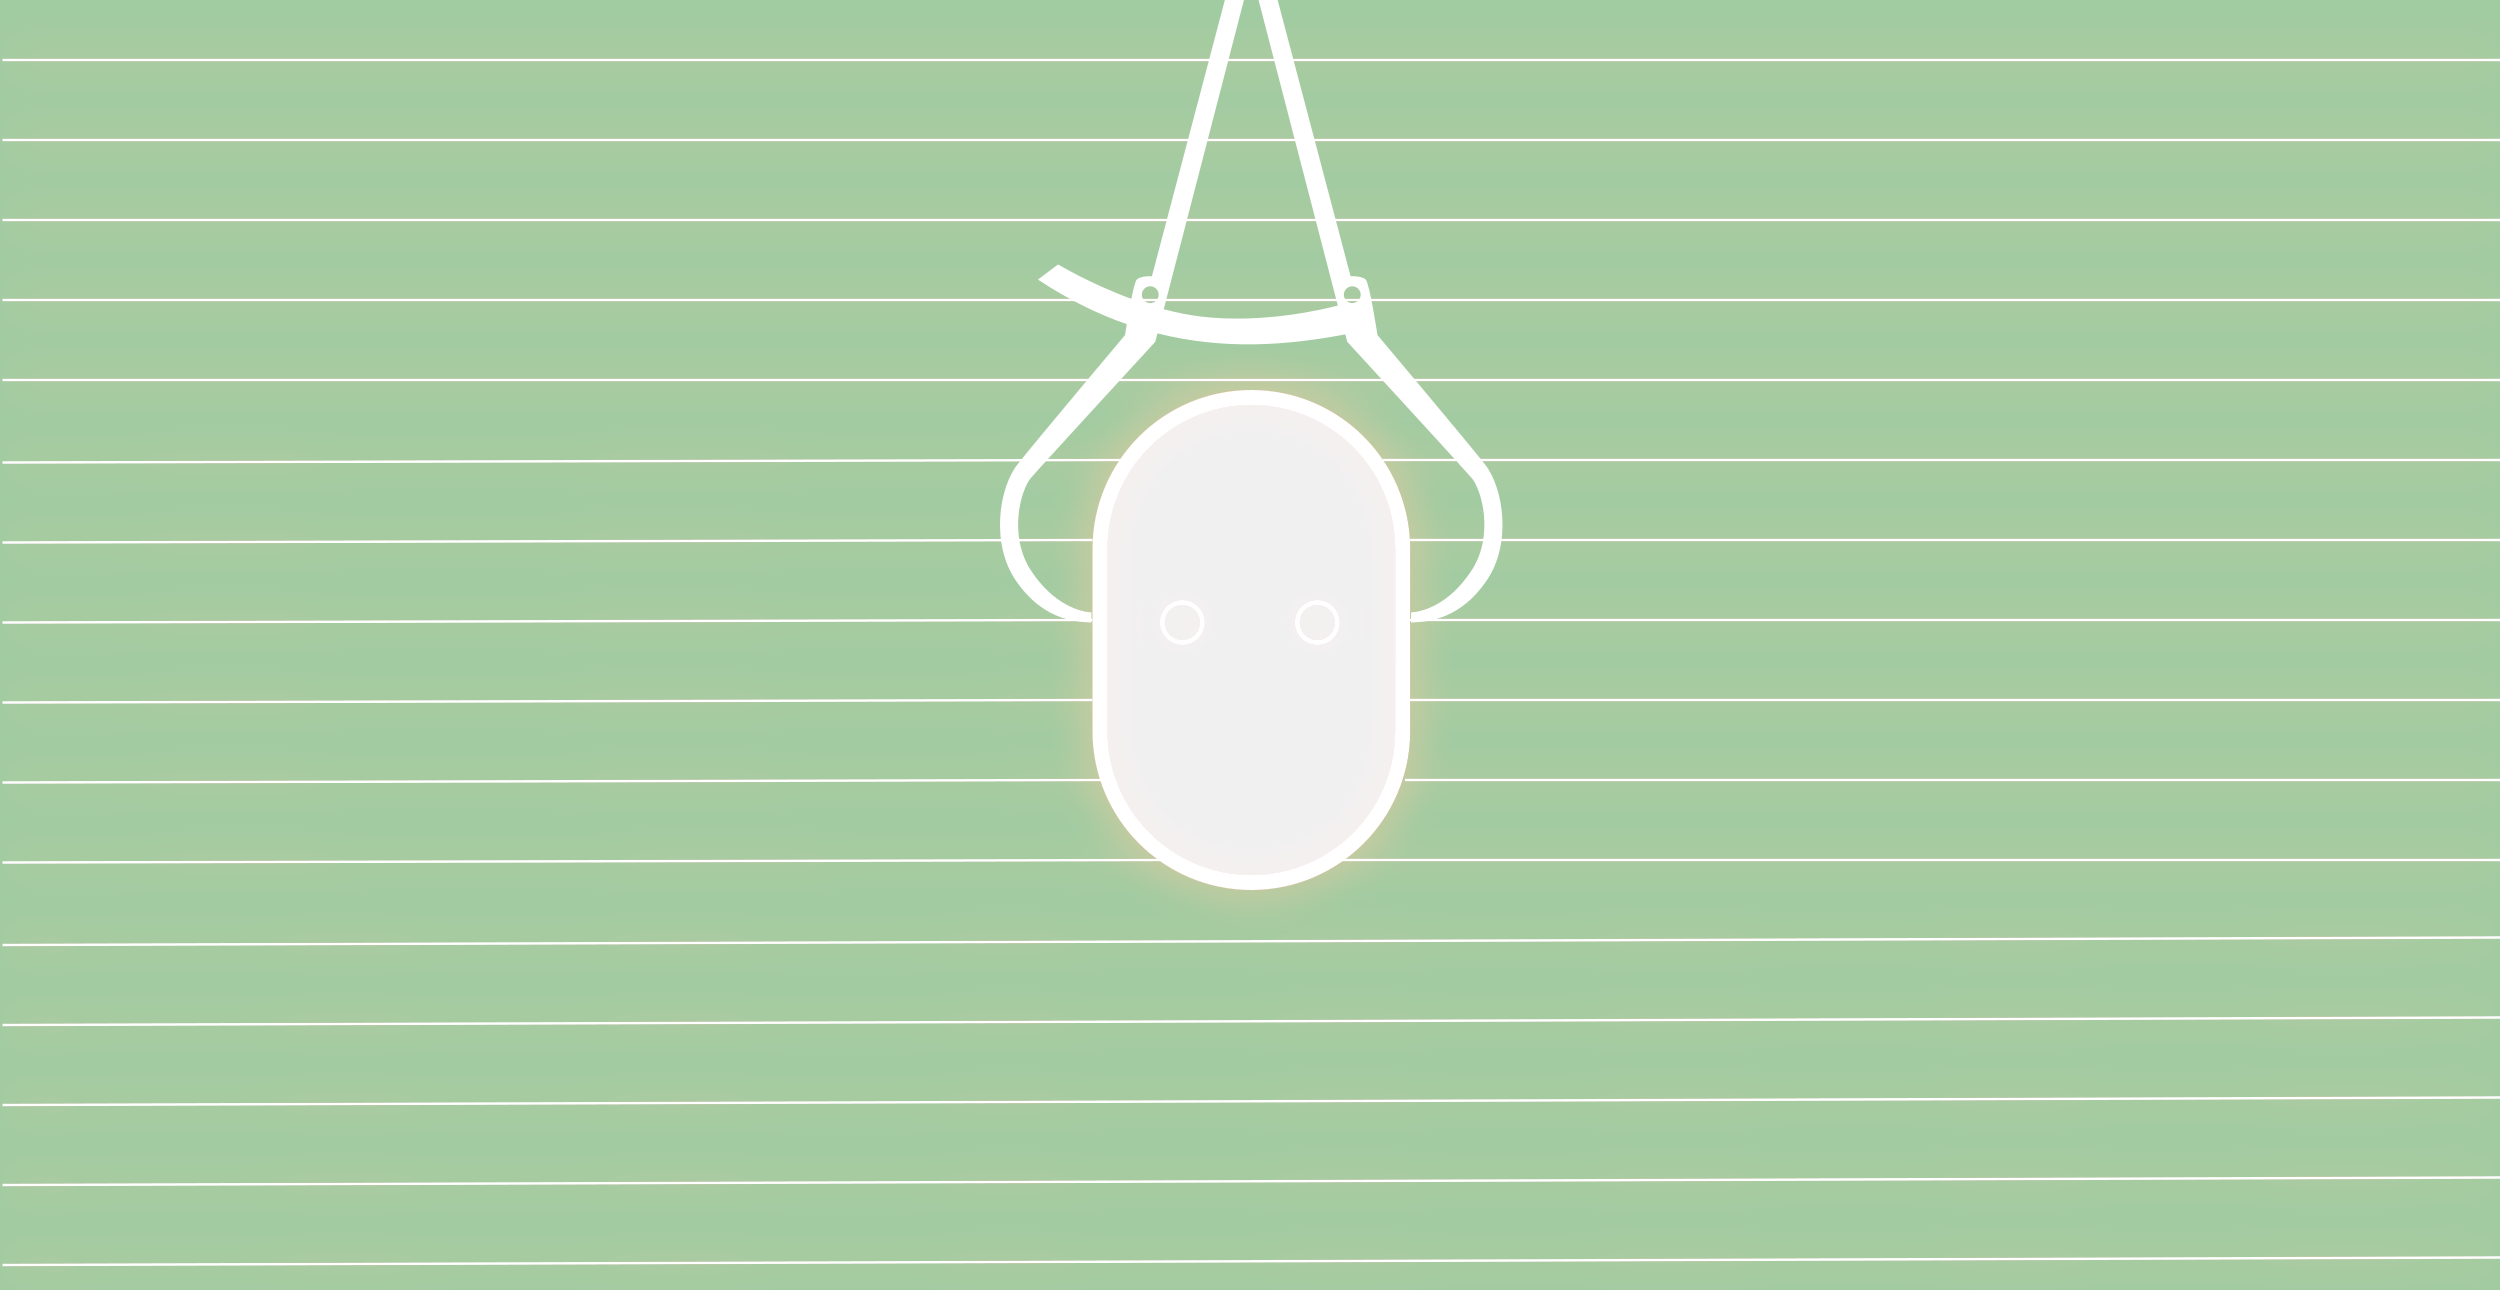
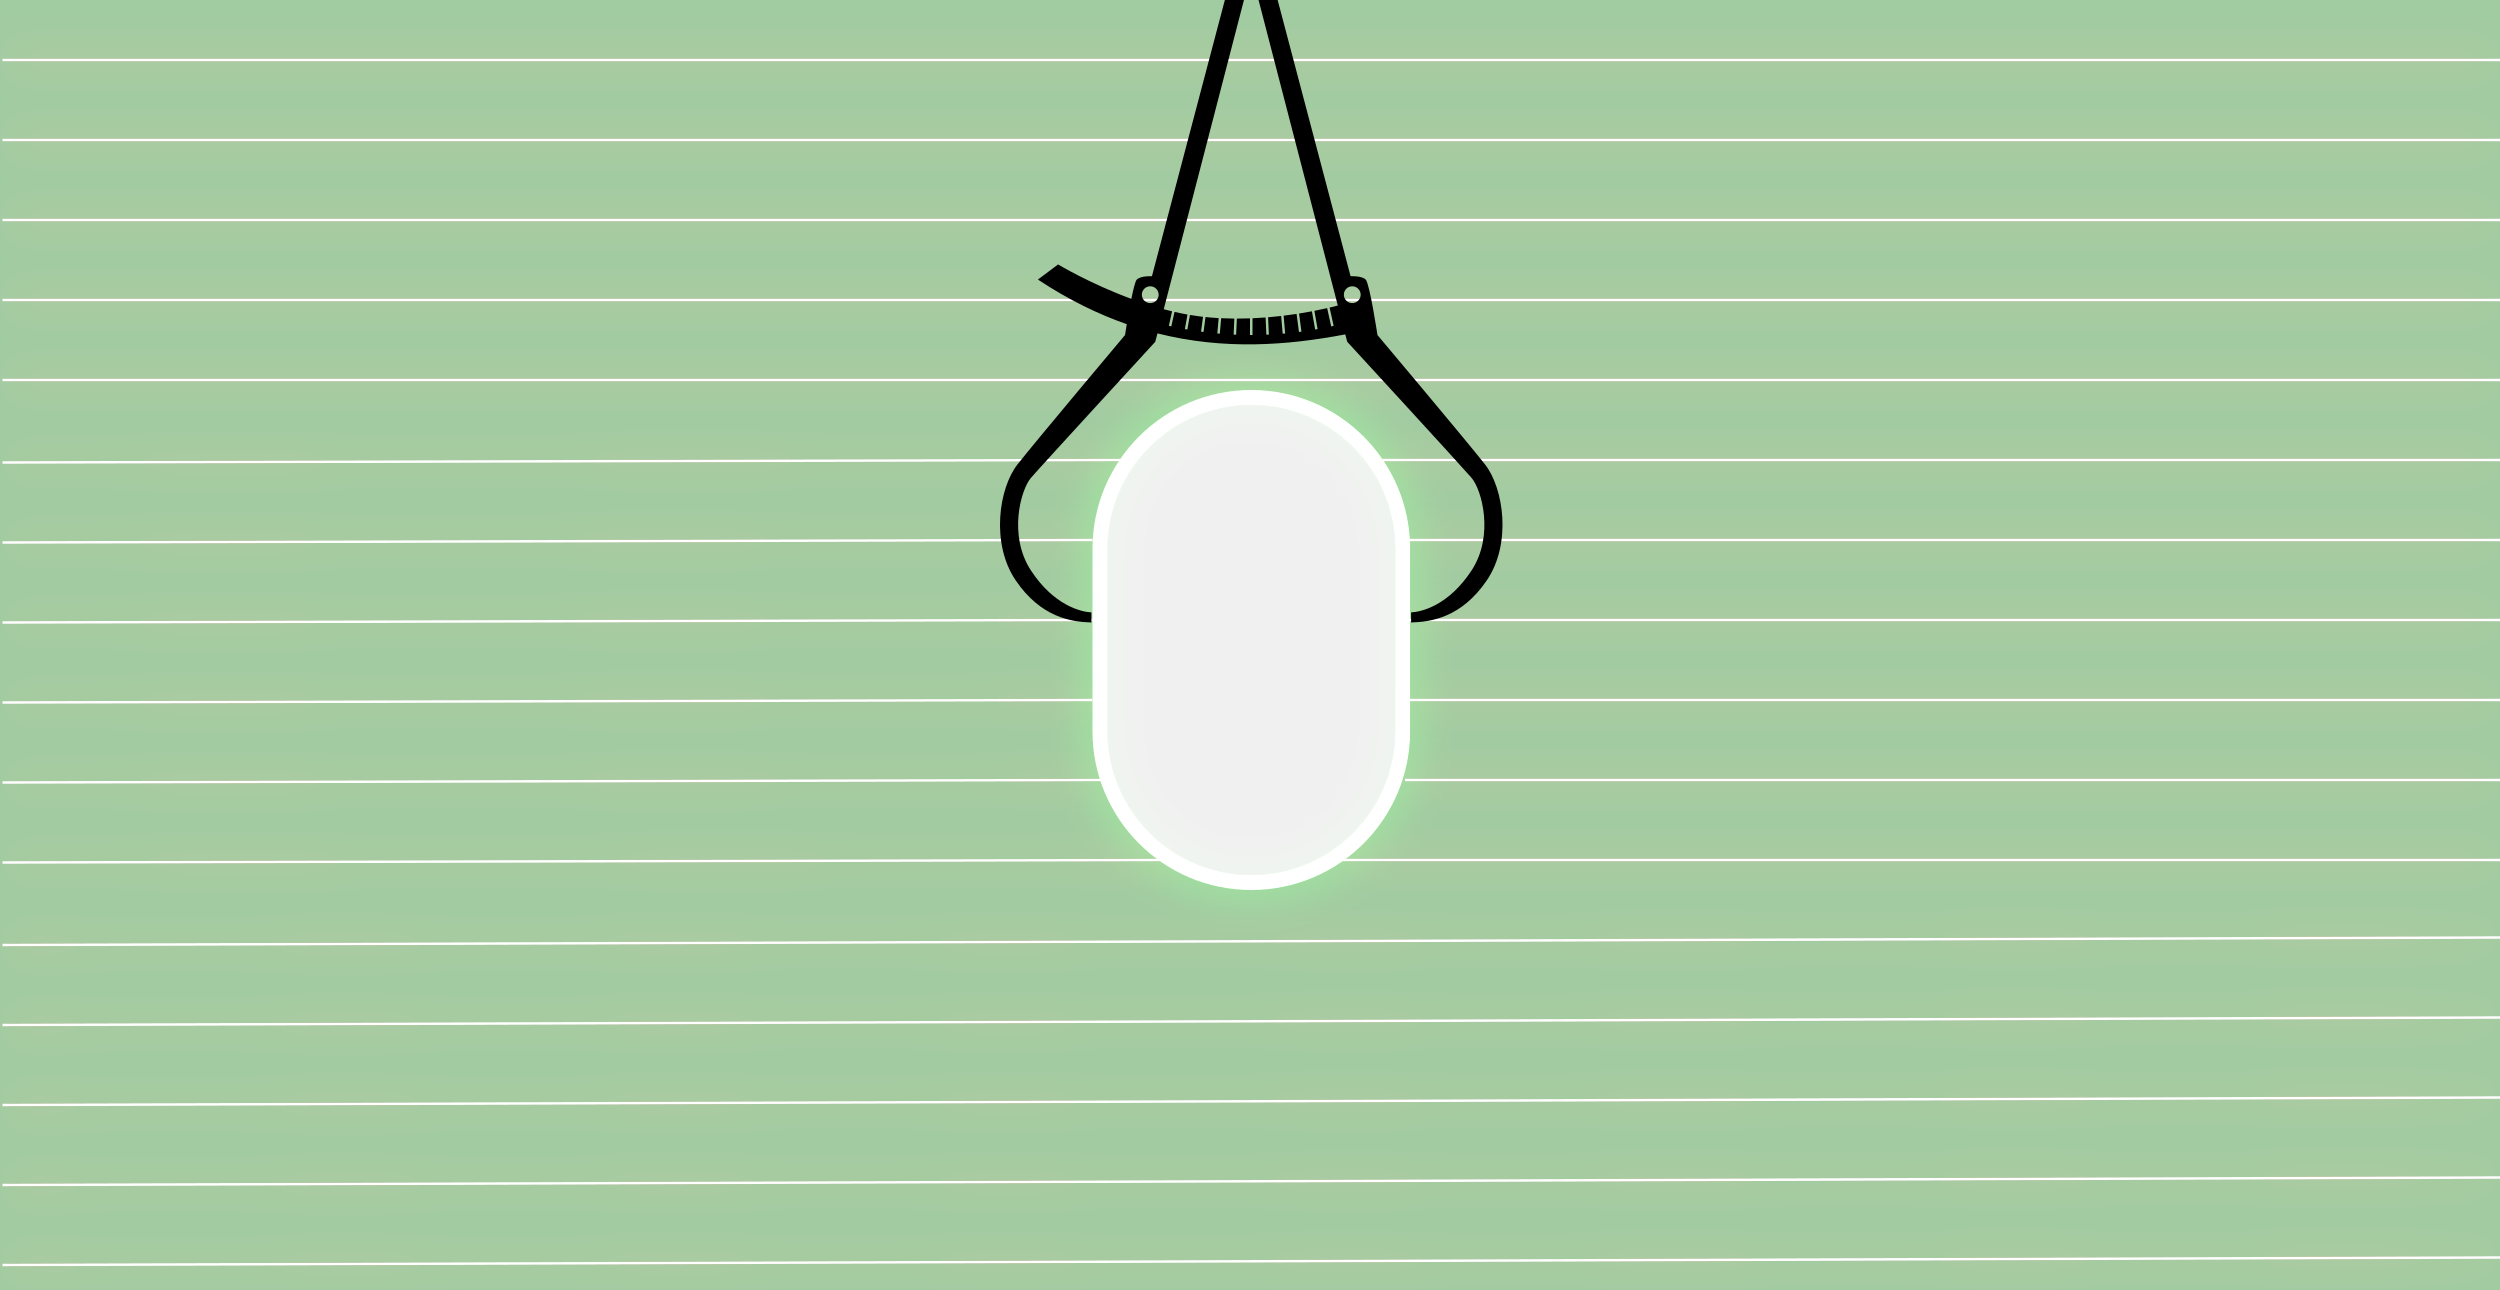
<svg xmlns="http://www.w3.org/2000/svg" width="1000" height="516" viewBox="0 0 1000 516" fill="none">
  <g clip-path="url(#clip0)">
    <path fill-rule="evenodd" clip-rule="evenodd" d="M1000 0H0V516H1000V0ZM500.5 156C465.43 156 437 184.43 437 219.5V292.5C437 327.57 465.43 356 500.5 356C535.57 356 564 327.57 564 292.5V219.5C564 184.43 535.57 156 500.5 156Z" fill="#038100" fill-opacity="0.33" />
    <g style="mix-blend-mode:lighten" filter="url(#filter0_d)">
      <path d="M558.065 219.543L558.053 292.475L564.068 292.477L564.08 219.544L558.065 219.543ZM443.015 292.457L443.027 219.525L437.012 219.523L437 292.456L443.015 292.457ZM500.525 349.985C468.758 349.98 443.01 324.223 443.015 292.457L437 292.456C436.995 327.544 465.435 355.994 500.523 356L500.525 349.985ZM558.053 292.475C558.047 324.242 532.292 349.99 500.525 349.985L500.523 356C535.613 356.006 564.062 327.565 564.068 292.477L558.053 292.475ZM500.555 162.015C532.322 162.02 558.07 187.777 558.065 219.543L564.08 219.544C564.085 184.456 535.645 156.006 500.556 156L500.555 162.015ZM500.556 156C465.468 155.994 437.017 184.435 437.012 219.523L443.027 219.525C443.032 187.758 468.789 162.01 500.555 162.015L500.556 156Z" fill="white" />
    </g>
    <g style="mix-blend-mode:lighten" filter="url(#filter1_d)">
      <path d="M564 248L1001 248" stroke="white" />
    </g>
    <g style="mix-blend-mode:lighten" filter="url(#filter2_d)">
      <path d="M564 280L1001 280" stroke="white" />
    </g>
    <g style="mix-blend-mode:lighten" filter="url(#filter3_d)">
      <path d="M562 312L1001 312" stroke="white" />
    </g>
    <g style="mix-blend-mode:lighten" filter="url(#filter4_d)">
      <path d="M537 344L1001 344" stroke="white" />
    </g>
    <g style="mix-blend-mode:lighten" filter="url(#filter5_d)">
      <path d="M564 216L1001 216" stroke="white" />
    </g>
    <g style="mix-blend-mode:lighten" filter="url(#filter6_d)">
      <path d="M553 184L1001 184" stroke="white" />
    </g>
    <g style="mix-blend-mode:lighten" filter="url(#filter7_d)">
      <path d="M1 152L1001 152" stroke="white" />
    </g>
    <g style="mix-blend-mode:lighten" filter="url(#filter8_d)">
      <path d="M1 120L1001 120" stroke="white" />
    </g>
    <g style="mix-blend-mode:lighten" filter="url(#filter9_d)">
      <path d="M1 88L1001 88" stroke="white" />
    </g>
    <g style="mix-blend-mode:lighten" filter="url(#filter10_d)">
      <path d="M1 56L1001 56" stroke="white" />
    </g>
    <g style="mix-blend-mode:lighten" filter="url(#filter11_d)">
      <path d="M1 24L1001 24" stroke="white" />
    </g>
    <g style="mix-blend-mode:lighten" filter="url(#filter12_d)">
      <path d="M564 -8L1001 -8" stroke="white" />
    </g>
    <g style="mix-blend-mode:lighten" filter="url(#filter13_d)">
      <path d="M1 249L437 248" stroke="white" />
    </g>
    <g style="mix-blend-mode:lighten" filter="url(#filter14_d)">
      <path d="M1 281L437 280" stroke="white" />
    </g>
    <g style="mix-blend-mode:lighten" filter="url(#filter15_d)">
      <path d="M1 313L442 312" stroke="white" />
    </g>
    <g style="mix-blend-mode:lighten" filter="url(#filter16_d)">
      <path d="M1 345L470 344" stroke="white" />
    </g>
    <g style="mix-blend-mode:lighten" filter="url(#filter17_d)">
      <path d="M1 378L1001 375" stroke="white" />
    </g>
    <g style="mix-blend-mode:lighten" filter="url(#filter18_d)">
      <path d="M1 410L1001 407" stroke="white" />
    </g>
    <g style="mix-blend-mode:lighten" filter="url(#filter19_d)">
      <path d="M1 442L1001 439" stroke="white" />
    </g>
    <g style="mix-blend-mode:lighten" filter="url(#filter20_d)">
      <path d="M1 474L1001 471" stroke="white" />
    </g>
    <g style="mix-blend-mode:lighten" filter="url(#filter21_d)">
      <path d="M1 506L1001 503" stroke="white" />
    </g>
    <g style="mix-blend-mode:lighten" filter="url(#filter22_d)">
      <path d="M1 217L437 216" stroke="white" />
    </g>
    <g style="mix-blend-mode:lighten" filter="url(#filter23_d)">
      <path d="M1 185L451 184" stroke="white" />
    </g>
    <g style="mix-blend-mode:lighten" filter="url(#filter24_d)">
      <path d="M1 -7L437 -8" stroke="white" />
    </g>
-     <g style="mix-blend-mode:lighten" filter="url(#filter25_d)">
-       <path d="M472.942 256.993C477.36 256.994 480.942 253.413 480.943 248.995C480.944 244.577 477.363 240.994 472.944 240.993C468.526 240.993 464.944 244.574 464.943 248.992C464.942 253.41 468.523 256.993 472.942 256.993Z" stroke="white" stroke-width="2" />
-     </g>
-     <g style="mix-blend-mode:lighten" filter="url(#filter26_d)">
-       <path d="M526.929 257.006C531.347 257.007 534.93 253.426 534.93 249.007C534.931 244.589 531.35 241.007 526.932 241.006C522.513 241.005 518.931 244.587 518.93 249.005C518.93 253.423 522.511 257.005 526.929 257.006Z" stroke="white" stroke-width="2" />
-     </g>
-     <path fill-rule="evenodd" clip-rule="evenodd" d="M492.147 -8.345C491.088 -9.941 490.472 -11.855 490.472 -13.914C490.472 -19.484 494.987 -24 500.558 -24C506.128 -24 510.644 -19.484 510.644 -13.914C510.644 -11.802 509.995 -9.842 508.886 -8.223L540.23 110.482C540.23 110.482 544.698 110.243 546.281 111.827C547.865 113.41 550.988 134.016 550.988 134.016C550.988 134.016 586.626 176.378 594.023 185.792C601.419 195.205 604.781 217.395 594.695 232.188C584.609 246.981 572.505 248.774 564.436 248.998L564.436 244.964C568.695 244.739 579.498 242.139 588.643 228.153C597.787 214.167 592.678 195.878 588.643 191.171C584.608 186.464 538.884 136.706 538.884 136.706L538.119 133.755C514.905 138.155 489.733 140.094 462.984 133.358L462.116 136.706C462.116 136.706 416.392 186.464 412.357 191.171C408.323 195.878 403.213 214.167 412.357 228.153C421.502 242.139 432.305 244.739 436.564 244.964L436.564 248.998C428.495 248.774 416.391 246.981 406.305 232.188C396.22 217.395 399.581 195.205 406.977 185.792C414.374 176.378 450.012 134.016 450.012 134.016C450.012 134.016 450.283 132.232 450.705 129.672C439.123 125.625 427.265 119.836 415.162 111.827L423.231 105.773C423.231 105.773 435.838 113.397 452.534 119.544C453.315 115.69 454.125 112.42 454.719 111.827C456.302 110.243 460.77 110.482 460.77 110.482L492.147 -8.345ZM498.623 -4.013L465.494 123.683C470.37 124.988 475.388 126.025 480.386 126.62C505.349 129.592 529.787 123.632 535.123 122.208L502.383 -3.992C501.791 -3.884 501.181 -3.827 500.558 -3.827C499.896 -3.827 499.249 -3.891 498.623 -4.013ZM463.46 117.878C463.46 116.022 461.954 114.516 460.098 114.516C458.241 114.516 456.736 116.022 456.736 117.878C456.736 119.735 458.241 121.24 460.098 121.24C461.954 121.24 463.46 119.735 463.46 117.878ZM540.902 114.516C539.045 114.516 537.54 116.022 537.54 117.878C537.54 119.735 539.045 121.24 540.902 121.24C542.759 121.24 544.264 119.735 544.264 117.878C544.264 116.022 542.759 114.516 540.902 114.516ZM500.558 -19.965C497.215 -19.965 494.506 -17.255 494.506 -13.913C494.506 -10.571 497.215 -7.861 500.558 -7.861C503.9 -7.861 506.609 -10.571 506.609 -13.913C506.609 -17.255 503.9 -19.965 500.558 -19.965Z" fill="white" />
+     <path fill-rule="evenodd" clip-rule="evenodd" d="M492.147 -8.345C491.088 -9.941 490.472 -11.855 490.472 -13.914C490.472 -19.484 494.987 -24 500.558 -24C506.128 -24 510.644 -19.484 510.644 -13.914C510.644 -11.802 509.995 -9.842 508.886 -8.223L540.23 110.482C540.23 110.482 544.698 110.243 546.281 111.827C547.865 113.41 550.988 134.016 550.988 134.016C550.988 134.016 586.626 176.378 594.023 185.792C601.419 195.205 604.781 217.395 594.695 232.188C584.609 246.981 572.505 248.774 564.436 248.998L564.436 244.964C568.695 244.739 579.498 242.139 588.643 228.153C597.787 214.167 592.678 195.878 588.643 191.171C584.608 186.464 538.884 136.706 538.884 136.706L538.119 133.756C514.905 138.156 489.733 140.095 462.984 133.358L462.116 136.706C462.116 136.706 416.392 186.464 412.357 191.171C408.323 195.878 403.213 214.167 412.357 228.153C421.502 242.139 432.305 244.739 436.564 244.964L436.564 248.998C428.495 248.774 416.391 246.981 406.305 232.188C396.22 217.395 399.581 195.205 406.977 185.792C414.374 176.378 450.012 134.016 450.012 134.016C450.012 134.016 450.283 132.232 450.705 129.673C439.122 125.625 427.265 119.836 415.162 111.827L423.231 105.774C423.231 105.774 435.838 113.397 452.534 119.544C453.315 115.69 454.125 112.42 454.719 111.827C456.302 110.243 460.77 110.482 460.77 110.482L492.147 -8.345ZM498.623 -4.013L465.494 123.684C466.6 123.98 467.714 124.262 468.833 124.528L467.546 130.335L468.522 130.552L469.807 124.756C471.524 125.149 473.253 125.504 474.987 125.814L473.96 131.634L474.945 131.808L475.972 125.984C477.442 126.232 478.915 126.445 480.386 126.62C480.659 126.653 480.933 126.684 481.207 126.715L480.425 132.651L481.417 132.782L482.201 126.821C483.963 127.001 485.721 127.138 487.466 127.237L486.928 133.386L487.924 133.473L488.465 127.289C490.238 127.375 491.998 127.422 493.737 127.436L493.458 133.835L494.457 133.879L494.738 127.44C496.517 127.44 498.273 127.407 500 127.344L500 134L501 134L501 127.304C502.785 127.227 504.535 127.12 506.243 126.988L506.544 133.879L507.543 133.835L507.24 126.908C509.032 126.759 510.774 126.584 512.456 126.39L513.075 133.472L514.071 133.385L513.449 126.273C515.255 126.054 516.987 125.815 518.633 125.565L519.583 132.781L520.575 132.651L519.622 125.412C521.461 125.122 523.183 124.821 524.77 124.522L526.055 131.808L527.04 131.634L525.752 124.334C527.693 123.957 529.409 123.588 530.861 123.256L532.478 130.552L533.454 130.336L531.835 123.03C533.268 122.693 534.381 122.407 535.123 122.209L502.383 -3.992C501.791 -3.884 501.181 -3.827 500.558 -3.827C499.896 -3.827 499.249 -3.891 498.623 -4.013ZM463.46 117.878C463.46 116.022 461.954 114.516 460.098 114.516C458.241 114.516 456.736 116.022 456.736 117.878C456.736 119.735 458.241 121.24 460.098 121.24C461.954 121.24 463.46 119.735 463.46 117.878ZM540.902 114.516C539.045 114.516 537.54 116.022 537.54 117.878C537.54 119.735 539.045 121.24 540.902 121.24C542.759 121.24 544.264 119.735 544.264 117.878C544.264 116.022 542.759 114.516 540.902 114.516ZM500.558 -19.965C497.215 -19.965 494.506 -17.255 494.506 -13.913C494.506 -10.571 497.215 -7.861 500.558 -7.861C503.9 -7.861 506.609 -10.571 506.609 -13.913C506.609 -17.255 503.9 -19.965 500.558 -19.965Z" fill="black" />
  </g>
  <defs>
    <filter id="filter0_d" x="421" y="140" width="159.08" height="232" filterUnits="userSpaceOnUse" color-interpolation-filters="sRGB">
      <feFlood flood-opacity="0" result="BackgroundImageFix" />
      <feColorMatrix in="SourceAlpha" type="matrix" values="0 0 0 0 0 0 0 0 0 0 0 0 0 0 0 0 0 0 127 0" result="hardAlpha" />
      <feOffset />
      <feGaussianBlur stdDeviation="8" />
-       <feColorMatrix type="matrix" values="0 0 0 0 1 0 0 0 0 0 0 0 0 0 0 0 0 0 1 0" />
+       <feColorMatrix type="matrix" values="0 0 0 0 0.02 0 0 0 0 1 0 0 0 0 0 0 0 0 1 0" />
      <feBlend mode="normal" in2="BackgroundImageFix" result="effect1_dropShadow" />
      <feBlend mode="normal" in="SourceGraphic" in2="effect1_dropShadow" result="shape" />
    </filter>
    <filter id="filter1_d" x="548" y="231.5" width="469" height="33" filterUnits="userSpaceOnUse" color-interpolation-filters="sRGB">
      <feFlood flood-opacity="0" result="BackgroundImageFix" />
      <feColorMatrix in="SourceAlpha" type="matrix" values="0 0 0 0 0 0 0 0 0 0 0 0 0 0 0 0 0 0 127 0" result="hardAlpha" />
      <feOffset />
      <feGaussianBlur stdDeviation="8" />
      <feColorMatrix type="matrix" values="0 0 0 0 1 0 0 0 0 0 0 0 0 0 0 0 0 0 1 0" />
      <feBlend mode="normal" in2="BackgroundImageFix" result="effect1_dropShadow" />
      <feBlend mode="normal" in="SourceGraphic" in2="effect1_dropShadow" result="shape" />
    </filter>
    <filter id="filter2_d" x="548" y="263.5" width="469" height="33" filterUnits="userSpaceOnUse" color-interpolation-filters="sRGB">
      <feFlood flood-opacity="0" result="BackgroundImageFix" />
      <feColorMatrix in="SourceAlpha" type="matrix" values="0 0 0 0 0 0 0 0 0 0 0 0 0 0 0 0 0 0 127 0" result="hardAlpha" />
      <feOffset />
      <feGaussianBlur stdDeviation="8" />
      <feColorMatrix type="matrix" values="0 0 0 0 1 0 0 0 0 0 0 0 0 0 0 0 0 0 1 0" />
      <feBlend mode="normal" in2="BackgroundImageFix" result="effect1_dropShadow" />
      <feBlend mode="normal" in="SourceGraphic" in2="effect1_dropShadow" result="shape" />
    </filter>
    <filter id="filter3_d" x="546" y="295.5" width="471" height="33" filterUnits="userSpaceOnUse" color-interpolation-filters="sRGB">
      <feFlood flood-opacity="0" result="BackgroundImageFix" />
      <feColorMatrix in="SourceAlpha" type="matrix" values="0 0 0 0 0 0 0 0 0 0 0 0 0 0 0 0 0 0 127 0" result="hardAlpha" />
      <feOffset />
      <feGaussianBlur stdDeviation="8" />
      <feColorMatrix type="matrix" values="0 0 0 0 1 0 0 0 0 0 0 0 0 0 0 0 0 0 1 0" />
      <feBlend mode="normal" in2="BackgroundImageFix" result="effect1_dropShadow" />
      <feBlend mode="normal" in="SourceGraphic" in2="effect1_dropShadow" result="shape" />
    </filter>
    <filter id="filter4_d" x="521" y="327.5" width="496" height="33" filterUnits="userSpaceOnUse" color-interpolation-filters="sRGB">
      <feFlood flood-opacity="0" result="BackgroundImageFix" />
      <feColorMatrix in="SourceAlpha" type="matrix" values="0 0 0 0 0 0 0 0 0 0 0 0 0 0 0 0 0 0 127 0" result="hardAlpha" />
      <feOffset />
      <feGaussianBlur stdDeviation="8" />
      <feColorMatrix type="matrix" values="0 0 0 0 1 0 0 0 0 0 0 0 0 0 0 0 0 0 1 0" />
      <feBlend mode="normal" in2="BackgroundImageFix" result="effect1_dropShadow" />
      <feBlend mode="normal" in="SourceGraphic" in2="effect1_dropShadow" result="shape" />
    </filter>
    <filter id="filter5_d" x="548" y="199.5" width="469" height="33" filterUnits="userSpaceOnUse" color-interpolation-filters="sRGB">
      <feFlood flood-opacity="0" result="BackgroundImageFix" />
      <feColorMatrix in="SourceAlpha" type="matrix" values="0 0 0 0 0 0 0 0 0 0 0 0 0 0 0 0 0 0 127 0" result="hardAlpha" />
      <feOffset />
      <feGaussianBlur stdDeviation="8" />
      <feColorMatrix type="matrix" values="0 0 0 0 1 0 0 0 0 0 0 0 0 0 0 0 0 0 1 0" />
      <feBlend mode="normal" in2="BackgroundImageFix" result="effect1_dropShadow" />
      <feBlend mode="normal" in="SourceGraphic" in2="effect1_dropShadow" result="shape" />
    </filter>
    <filter id="filter6_d" x="537" y="167.5" width="480" height="33" filterUnits="userSpaceOnUse" color-interpolation-filters="sRGB">
      <feFlood flood-opacity="0" result="BackgroundImageFix" />
      <feColorMatrix in="SourceAlpha" type="matrix" values="0 0 0 0 0 0 0 0 0 0 0 0 0 0 0 0 0 0 127 0" result="hardAlpha" />
      <feOffset />
      <feGaussianBlur stdDeviation="8" />
      <feColorMatrix type="matrix" values="0 0 0 0 1 0 0 0 0 0 0 0 0 0 0 0 0 0 1 0" />
      <feBlend mode="normal" in2="BackgroundImageFix" result="effect1_dropShadow" />
      <feBlend mode="normal" in="SourceGraphic" in2="effect1_dropShadow" result="shape" />
    </filter>
    <filter id="filter7_d" x="-15" y="135.5" width="1032" height="33" filterUnits="userSpaceOnUse" color-interpolation-filters="sRGB">
      <feFlood flood-opacity="0" result="BackgroundImageFix" />
      <feColorMatrix in="SourceAlpha" type="matrix" values="0 0 0 0 0 0 0 0 0 0 0 0 0 0 0 0 0 0 127 0" result="hardAlpha" />
      <feOffset />
      <feGaussianBlur stdDeviation="8" />
      <feColorMatrix type="matrix" values="0 0 0 0 1 0 0 0 0 0 0 0 0 0 0 0 0 0 1 0" />
      <feBlend mode="normal" in2="BackgroundImageFix" result="effect1_dropShadow" />
      <feBlend mode="normal" in="SourceGraphic" in2="effect1_dropShadow" result="shape" />
    </filter>
    <filter id="filter8_d" x="-15" y="103.5" width="1032" height="33" filterUnits="userSpaceOnUse" color-interpolation-filters="sRGB">
      <feFlood flood-opacity="0" result="BackgroundImageFix" />
      <feColorMatrix in="SourceAlpha" type="matrix" values="0 0 0 0 0 0 0 0 0 0 0 0 0 0 0 0 0 0 127 0" result="hardAlpha" />
      <feOffset />
      <feGaussianBlur stdDeviation="8" />
      <feColorMatrix type="matrix" values="0 0 0 0 1 0 0 0 0 0 0 0 0 0 0 0 0 0 1 0" />
      <feBlend mode="normal" in2="BackgroundImageFix" result="effect1_dropShadow" />
      <feBlend mode="normal" in="SourceGraphic" in2="effect1_dropShadow" result="shape" />
    </filter>
    <filter id="filter9_d" x="-15" y="71.5" width="1032" height="33" filterUnits="userSpaceOnUse" color-interpolation-filters="sRGB">
      <feFlood flood-opacity="0" result="BackgroundImageFix" />
      <feColorMatrix in="SourceAlpha" type="matrix" values="0 0 0 0 0 0 0 0 0 0 0 0 0 0 0 0 0 0 127 0" result="hardAlpha" />
      <feOffset />
      <feGaussianBlur stdDeviation="8" />
      <feColorMatrix type="matrix" values="0 0 0 0 1 0 0 0 0 0 0 0 0 0 0 0 0 0 1 0" />
      <feBlend mode="normal" in2="BackgroundImageFix" result="effect1_dropShadow" />
      <feBlend mode="normal" in="SourceGraphic" in2="effect1_dropShadow" result="shape" />
    </filter>
    <filter id="filter10_d" x="-15" y="39.5" width="1032" height="33" filterUnits="userSpaceOnUse" color-interpolation-filters="sRGB">
      <feFlood flood-opacity="0" result="BackgroundImageFix" />
      <feColorMatrix in="SourceAlpha" type="matrix" values="0 0 0 0 0 0 0 0 0 0 0 0 0 0 0 0 0 0 127 0" result="hardAlpha" />
      <feOffset />
      <feGaussianBlur stdDeviation="8" />
      <feColorMatrix type="matrix" values="0 0 0 0 1 0 0 0 0 0 0 0 0 0 0 0 0 0 1 0" />
      <feBlend mode="normal" in2="BackgroundImageFix" result="effect1_dropShadow" />
      <feBlend mode="normal" in="SourceGraphic" in2="effect1_dropShadow" result="shape" />
    </filter>
    <filter id="filter11_d" x="-15" y="7.5" width="1032" height="33" filterUnits="userSpaceOnUse" color-interpolation-filters="sRGB">
      <feFlood flood-opacity="0" result="BackgroundImageFix" />
      <feColorMatrix in="SourceAlpha" type="matrix" values="0 0 0 0 0 0 0 0 0 0 0 0 0 0 0 0 0 0 127 0" result="hardAlpha" />
      <feOffset />
      <feGaussianBlur stdDeviation="8" />
      <feColorMatrix type="matrix" values="0 0 0 0 1 0 0 0 0 0 0 0 0 0 0 0 0 0 1 0" />
      <feBlend mode="normal" in2="BackgroundImageFix" result="effect1_dropShadow" />
      <feBlend mode="normal" in="SourceGraphic" in2="effect1_dropShadow" result="shape" />
    </filter>
    <filter id="filter12_d" x="548" y="-24.5" width="469" height="33" filterUnits="userSpaceOnUse" color-interpolation-filters="sRGB">
      <feFlood flood-opacity="0" result="BackgroundImageFix" />
      <feColorMatrix in="SourceAlpha" type="matrix" values="0 0 0 0 0 0 0 0 0 0 0 0 0 0 0 0 0 0 127 0" result="hardAlpha" />
      <feOffset />
      <feGaussianBlur stdDeviation="8" />
      <feColorMatrix type="matrix" values="0 0 0 0 1 0 0 0 0 0 0 0 0 0 0 0 0 0 1 0" />
      <feBlend mode="normal" in2="BackgroundImageFix" result="effect1_dropShadow" />
      <feBlend mode="normal" in="SourceGraphic" in2="effect1_dropShadow" result="shape" />
    </filter>
    <filter id="filter13_d" x="-15.001" y="231.5" width="468.002" height="34" filterUnits="userSpaceOnUse" color-interpolation-filters="sRGB">
      <feFlood flood-opacity="0" result="BackgroundImageFix" />
      <feColorMatrix in="SourceAlpha" type="matrix" values="0 0 0 0 0 0 0 0 0 0 0 0 0 0 0 0 0 0 127 0" result="hardAlpha" />
      <feOffset />
      <feGaussianBlur stdDeviation="8" />
      <feColorMatrix type="matrix" values="0 0 0 0 1 0 0 0 0 0 0 0 0 0 0 0 0 0 1 0" />
      <feBlend mode="normal" in2="BackgroundImageFix" result="effect1_dropShadow" />
      <feBlend mode="normal" in="SourceGraphic" in2="effect1_dropShadow" result="shape" />
    </filter>
    <filter id="filter14_d" x="-15.001" y="263.5" width="468.002" height="34" filterUnits="userSpaceOnUse" color-interpolation-filters="sRGB">
      <feFlood flood-opacity="0" result="BackgroundImageFix" />
      <feColorMatrix in="SourceAlpha" type="matrix" values="0 0 0 0 0 0 0 0 0 0 0 0 0 0 0 0 0 0 127 0" result="hardAlpha" />
      <feOffset />
      <feGaussianBlur stdDeviation="8" />
      <feColorMatrix type="matrix" values="0 0 0 0 1 0 0 0 0 0 0 0 0 0 0 0 0 0 1 0" />
      <feBlend mode="normal" in2="BackgroundImageFix" result="effect1_dropShadow" />
      <feBlend mode="normal" in="SourceGraphic" in2="effect1_dropShadow" result="shape" />
    </filter>
    <filter id="filter15_d" x="-15.001" y="295.5" width="473.002" height="34" filterUnits="userSpaceOnUse" color-interpolation-filters="sRGB">
      <feFlood flood-opacity="0" result="BackgroundImageFix" />
      <feColorMatrix in="SourceAlpha" type="matrix" values="0 0 0 0 0 0 0 0 0 0 0 0 0 0 0 0 0 0 127 0" result="hardAlpha" />
      <feOffset />
      <feGaussianBlur stdDeviation="8" />
      <feColorMatrix type="matrix" values="0 0 0 0 1 0 0 0 0 0 0 0 0 0 0 0 0 0 1 0" />
      <feBlend mode="normal" in2="BackgroundImageFix" result="effect1_dropShadow" />
      <feBlend mode="normal" in="SourceGraphic" in2="effect1_dropShadow" result="shape" />
    </filter>
    <filter id="filter16_d" x="-15.001" y="327.5" width="501.002" height="34" filterUnits="userSpaceOnUse" color-interpolation-filters="sRGB">
      <feFlood flood-opacity="0" result="BackgroundImageFix" />
      <feColorMatrix in="SourceAlpha" type="matrix" values="0 0 0 0 0 0 0 0 0 0 0 0 0 0 0 0 0 0 127 0" result="hardAlpha" />
      <feOffset />
      <feGaussianBlur stdDeviation="8" />
      <feColorMatrix type="matrix" values="0 0 0 0 1 0 0 0 0 0 0 0 0 0 0 0 0 0 1 0" />
      <feBlend mode="normal" in2="BackgroundImageFix" result="effect1_dropShadow" />
      <feBlend mode="normal" in="SourceGraphic" in2="effect1_dropShadow" result="shape" />
    </filter>
    <filter id="filter17_d" x="-15.002" y="358.5" width="1032" height="36" filterUnits="userSpaceOnUse" color-interpolation-filters="sRGB">
      <feFlood flood-opacity="0" result="BackgroundImageFix" />
      <feColorMatrix in="SourceAlpha" type="matrix" values="0 0 0 0 0 0 0 0 0 0 0 0 0 0 0 0 0 0 127 0" result="hardAlpha" />
      <feOffset />
      <feGaussianBlur stdDeviation="8" />
      <feColorMatrix type="matrix" values="0 0 0 0 1 0 0 0 0 0 0 0 0 0 0 0 0 0 1 0" />
      <feBlend mode="normal" in2="BackgroundImageFix" result="effect1_dropShadow" />
      <feBlend mode="normal" in="SourceGraphic" in2="effect1_dropShadow" result="shape" />
    </filter>
    <filter id="filter18_d" x="-15.002" y="390.5" width="1032" height="36" filterUnits="userSpaceOnUse" color-interpolation-filters="sRGB">
      <feFlood flood-opacity="0" result="BackgroundImageFix" />
      <feColorMatrix in="SourceAlpha" type="matrix" values="0 0 0 0 0 0 0 0 0 0 0 0 0 0 0 0 0 0 127 0" result="hardAlpha" />
      <feOffset />
      <feGaussianBlur stdDeviation="8" />
      <feColorMatrix type="matrix" values="0 0 0 0 1 0 0 0 0 0 0 0 0 0 0 0 0 0 1 0" />
      <feBlend mode="normal" in2="BackgroundImageFix" result="effect1_dropShadow" />
      <feBlend mode="normal" in="SourceGraphic" in2="effect1_dropShadow" result="shape" />
    </filter>
    <filter id="filter19_d" x="-15.002" y="422.5" width="1032" height="36" filterUnits="userSpaceOnUse" color-interpolation-filters="sRGB">
      <feFlood flood-opacity="0" result="BackgroundImageFix" />
      <feColorMatrix in="SourceAlpha" type="matrix" values="0 0 0 0 0 0 0 0 0 0 0 0 0 0 0 0 0 0 127 0" result="hardAlpha" />
      <feOffset />
      <feGaussianBlur stdDeviation="8" />
      <feColorMatrix type="matrix" values="0 0 0 0 1 0 0 0 0 0 0 0 0 0 0 0 0 0 1 0" />
      <feBlend mode="normal" in2="BackgroundImageFix" result="effect1_dropShadow" />
      <feBlend mode="normal" in="SourceGraphic" in2="effect1_dropShadow" result="shape" />
    </filter>
    <filter id="filter20_d" x="-15.002" y="454.5" width="1032" height="36" filterUnits="userSpaceOnUse" color-interpolation-filters="sRGB">
      <feFlood flood-opacity="0" result="BackgroundImageFix" />
      <feColorMatrix in="SourceAlpha" type="matrix" values="0 0 0 0 0 0 0 0 0 0 0 0 0 0 0 0 0 0 127 0" result="hardAlpha" />
      <feOffset />
      <feGaussianBlur stdDeviation="8" />
      <feColorMatrix type="matrix" values="0 0 0 0 1 0 0 0 0 0 0 0 0 0 0 0 0 0 1 0" />
      <feBlend mode="normal" in2="BackgroundImageFix" result="effect1_dropShadow" />
      <feBlend mode="normal" in="SourceGraphic" in2="effect1_dropShadow" result="shape" />
    </filter>
    <filter id="filter21_d" x="-15.002" y="486.5" width="1032" height="36" filterUnits="userSpaceOnUse" color-interpolation-filters="sRGB">
      <feFlood flood-opacity="0" result="BackgroundImageFix" />
      <feColorMatrix in="SourceAlpha" type="matrix" values="0 0 0 0 0 0 0 0 0 0 0 0 0 0 0 0 0 0 127 0" result="hardAlpha" />
      <feOffset />
      <feGaussianBlur stdDeviation="8" />
      <feColorMatrix type="matrix" values="0 0 0 0 1 0 0 0 0 0 0 0 0 0 0 0 0 0 1 0" />
      <feBlend mode="normal" in2="BackgroundImageFix" result="effect1_dropShadow" />
      <feBlend mode="normal" in="SourceGraphic" in2="effect1_dropShadow" result="shape" />
    </filter>
    <filter id="filter22_d" x="-15.001" y="199.5" width="468.002" height="34" filterUnits="userSpaceOnUse" color-interpolation-filters="sRGB">
      <feFlood flood-opacity="0" result="BackgroundImageFix" />
      <feColorMatrix in="SourceAlpha" type="matrix" values="0 0 0 0 0 0 0 0 0 0 0 0 0 0 0 0 0 0 127 0" result="hardAlpha" />
      <feOffset />
      <feGaussianBlur stdDeviation="8" />
      <feColorMatrix type="matrix" values="0 0 0 0 1 0 0 0 0 0 0 0 0 0 0 0 0 0 1 0" />
      <feBlend mode="normal" in2="BackgroundImageFix" result="effect1_dropShadow" />
      <feBlend mode="normal" in="SourceGraphic" in2="effect1_dropShadow" result="shape" />
    </filter>
    <filter id="filter23_d" x="-15.001" y="167.5" width="482.002" height="34" filterUnits="userSpaceOnUse" color-interpolation-filters="sRGB">
      <feFlood flood-opacity="0" result="BackgroundImageFix" />
      <feColorMatrix in="SourceAlpha" type="matrix" values="0 0 0 0 0 0 0 0 0 0 0 0 0 0 0 0 0 0 127 0" result="hardAlpha" />
      <feOffset />
      <feGaussianBlur stdDeviation="8" />
      <feColorMatrix type="matrix" values="0 0 0 0 1 0 0 0 0 0 0 0 0 0 0 0 0 0 1 0" />
      <feBlend mode="normal" in2="BackgroundImageFix" result="effect1_dropShadow" />
      <feBlend mode="normal" in="SourceGraphic" in2="effect1_dropShadow" result="shape" />
    </filter>
    <filter id="filter24_d" x="-15.001" y="-24.5" width="468.002" height="34" filterUnits="userSpaceOnUse" color-interpolation-filters="sRGB">
-       <feFlood flood-opacity="0" result="BackgroundImageFix" />
-       <feColorMatrix in="SourceAlpha" type="matrix" values="0 0 0 0 0 0 0 0 0 0 0 0 0 0 0 0 0 0 127 0" result="hardAlpha" />
-       <feOffset />
-       <feGaussianBlur stdDeviation="8" />
-       <feColorMatrix type="matrix" values="0 0 0 0 1 0 0 0 0 0 0 0 0 0 0 0 0 0 1 0" />
-       <feBlend mode="normal" in2="BackgroundImageFix" result="effect1_dropShadow" />
-       <feBlend mode="normal" in="SourceGraphic" in2="effect1_dropShadow" result="shape" />
-     </filter>
-     <filter id="filter25_d" x="447.941" y="223.992" width="50.003" height="50.003" filterUnits="userSpaceOnUse" color-interpolation-filters="sRGB">
-       <feFlood flood-opacity="0" result="BackgroundImageFix" />
-       <feColorMatrix in="SourceAlpha" type="matrix" values="0 0 0 0 0 0 0 0 0 0 0 0 0 0 0 0 0 0 127 0" result="hardAlpha" />
-       <feOffset />
-       <feGaussianBlur stdDeviation="8" />
-       <feColorMatrix type="matrix" values="0 0 0 0 1 0 0 0 0 0 0 0 0 0 0 0 0 0 1 0" />
-       <feBlend mode="normal" in2="BackgroundImageFix" result="effect1_dropShadow" />
-       <feBlend mode="normal" in="SourceGraphic" in2="effect1_dropShadow" result="shape" />
-     </filter>
-     <filter id="filter26_d" x="501.929" y="224.005" width="50.003" height="50.003" filterUnits="userSpaceOnUse" color-interpolation-filters="sRGB">
      <feFlood flood-opacity="0" result="BackgroundImageFix" />
      <feColorMatrix in="SourceAlpha" type="matrix" values="0 0 0 0 0 0 0 0 0 0 0 0 0 0 0 0 0 0 127 0" result="hardAlpha" />
      <feOffset />
      <feGaussianBlur stdDeviation="8" />
      <feColorMatrix type="matrix" values="0 0 0 0 1 0 0 0 0 0 0 0 0 0 0 0 0 0 1 0" />
      <feBlend mode="normal" in2="BackgroundImageFix" result="effect1_dropShadow" />
      <feBlend mode="normal" in="SourceGraphic" in2="effect1_dropShadow" result="shape" />
    </filter>
    <clipPath id="clip0">
      <rect width="1000" height="516" fill="white" />
    </clipPath>
  </defs>
</svg>
